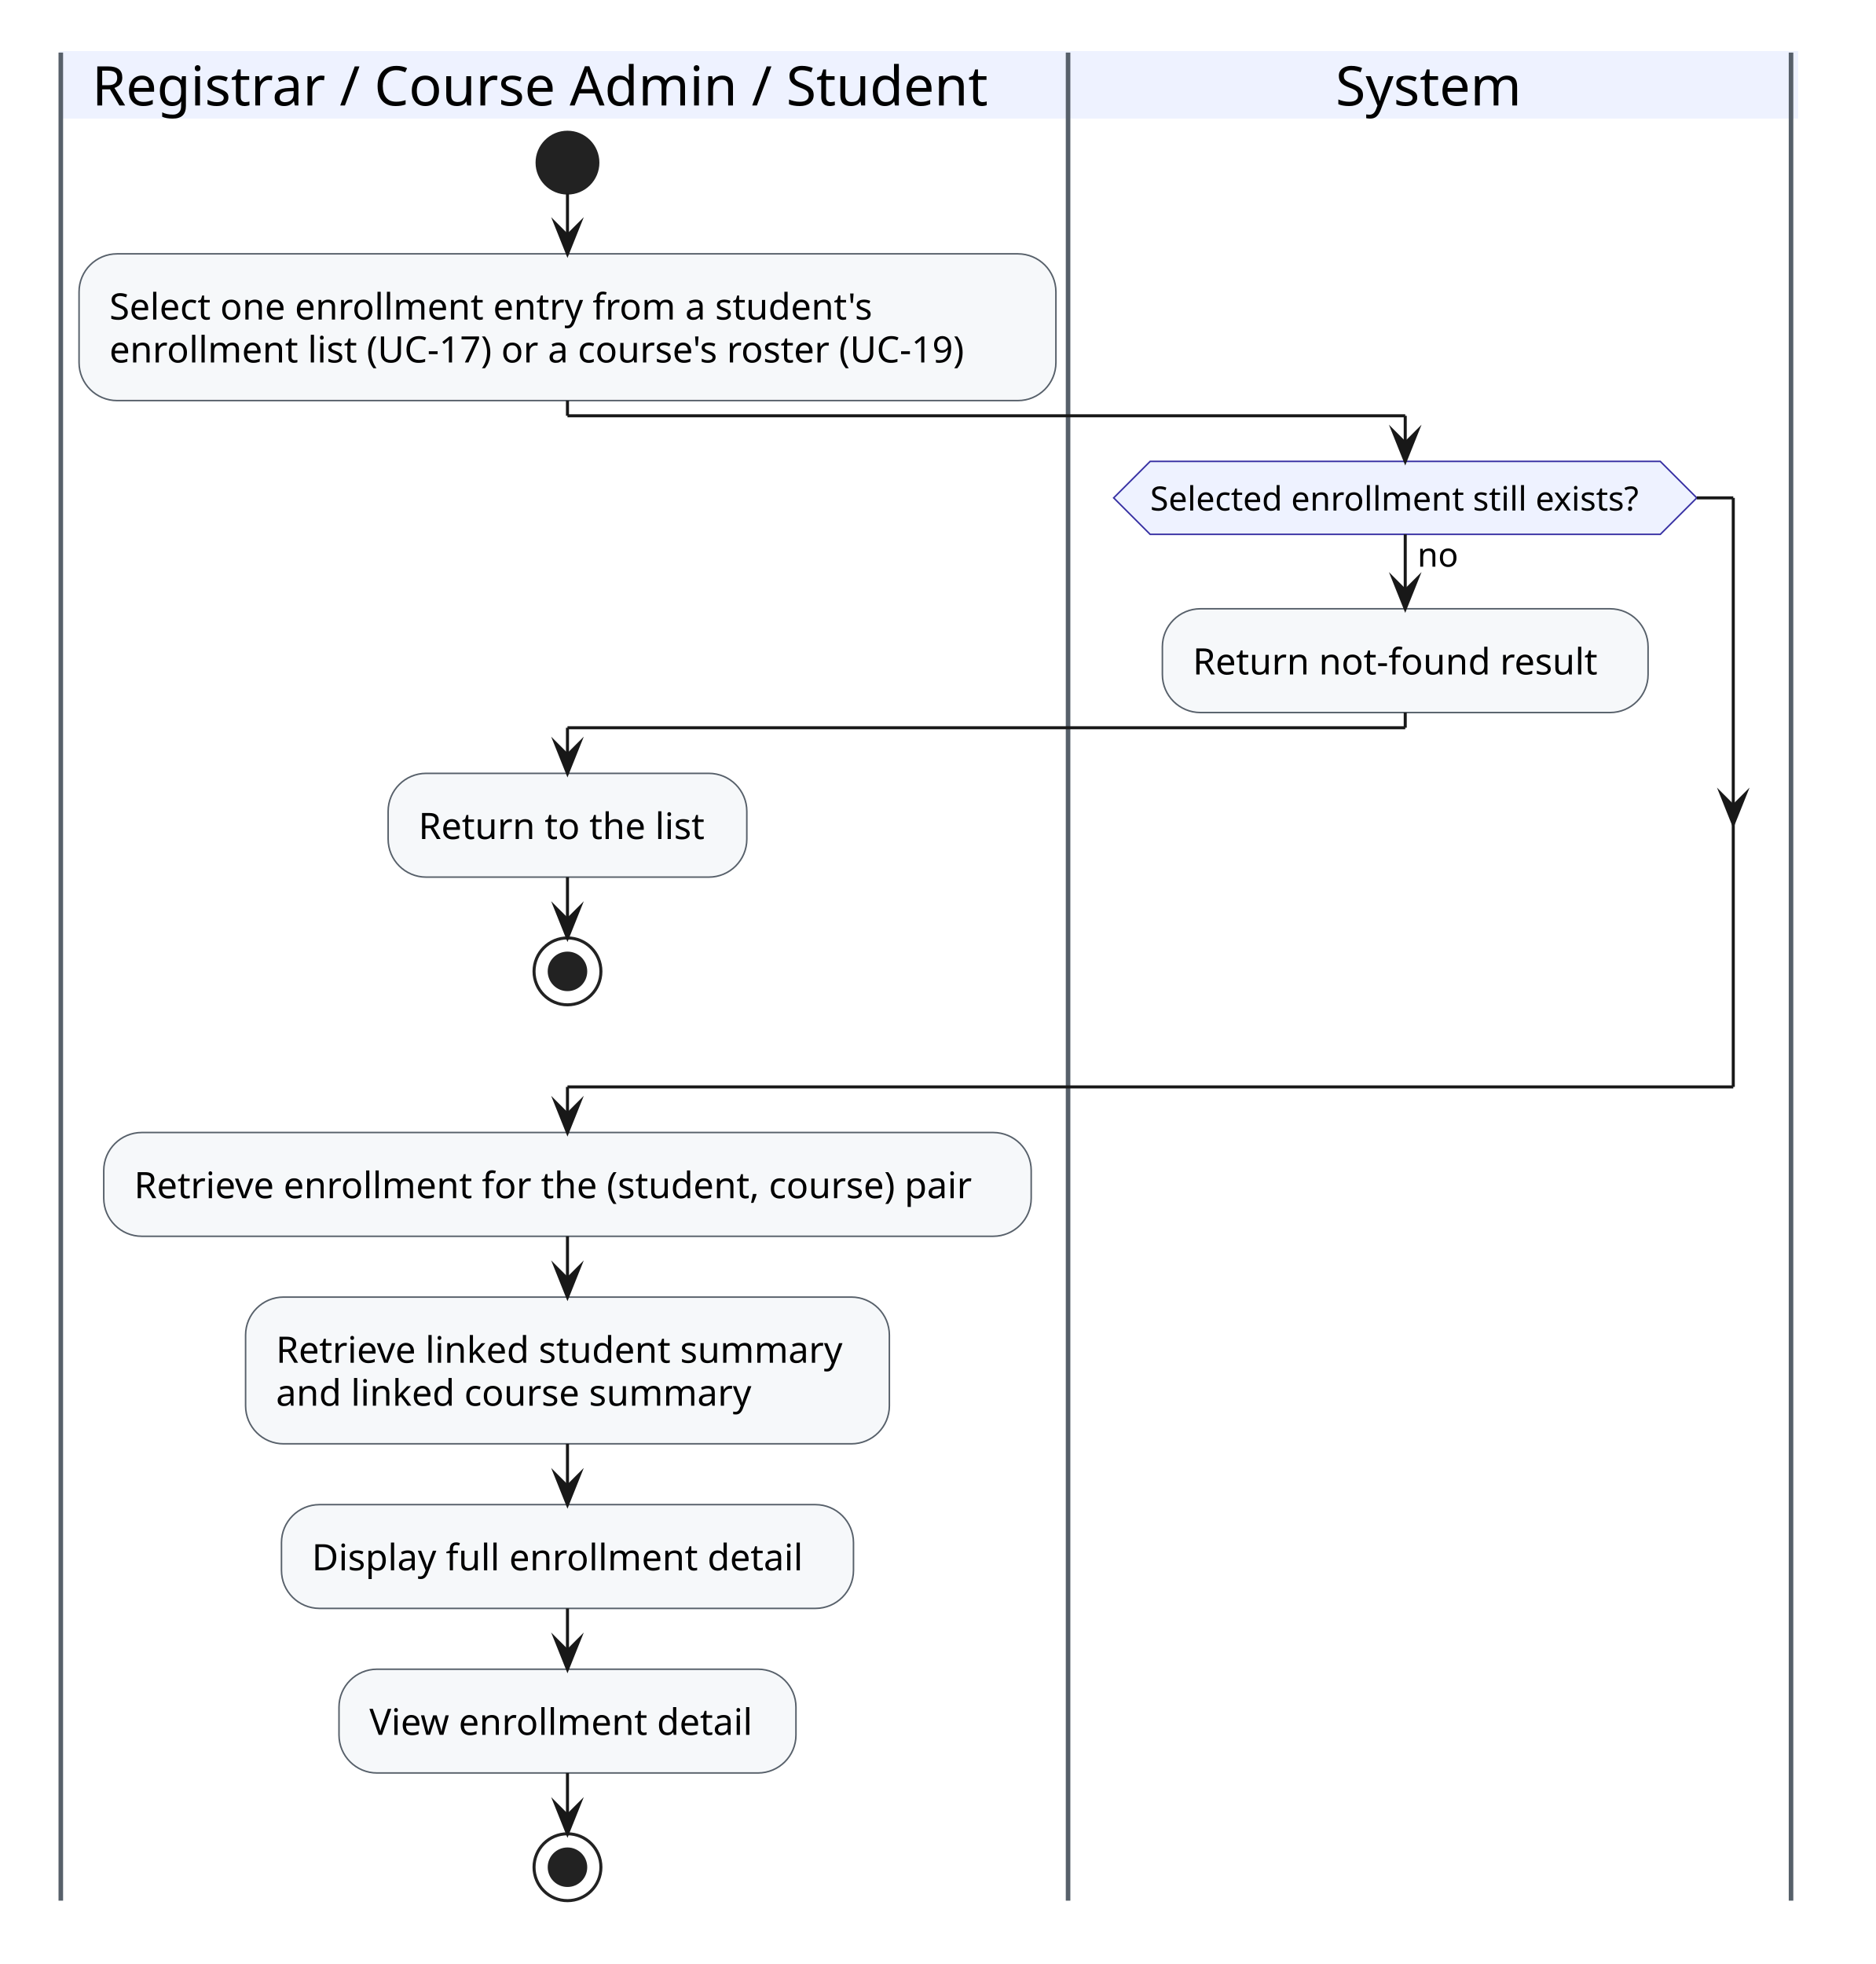
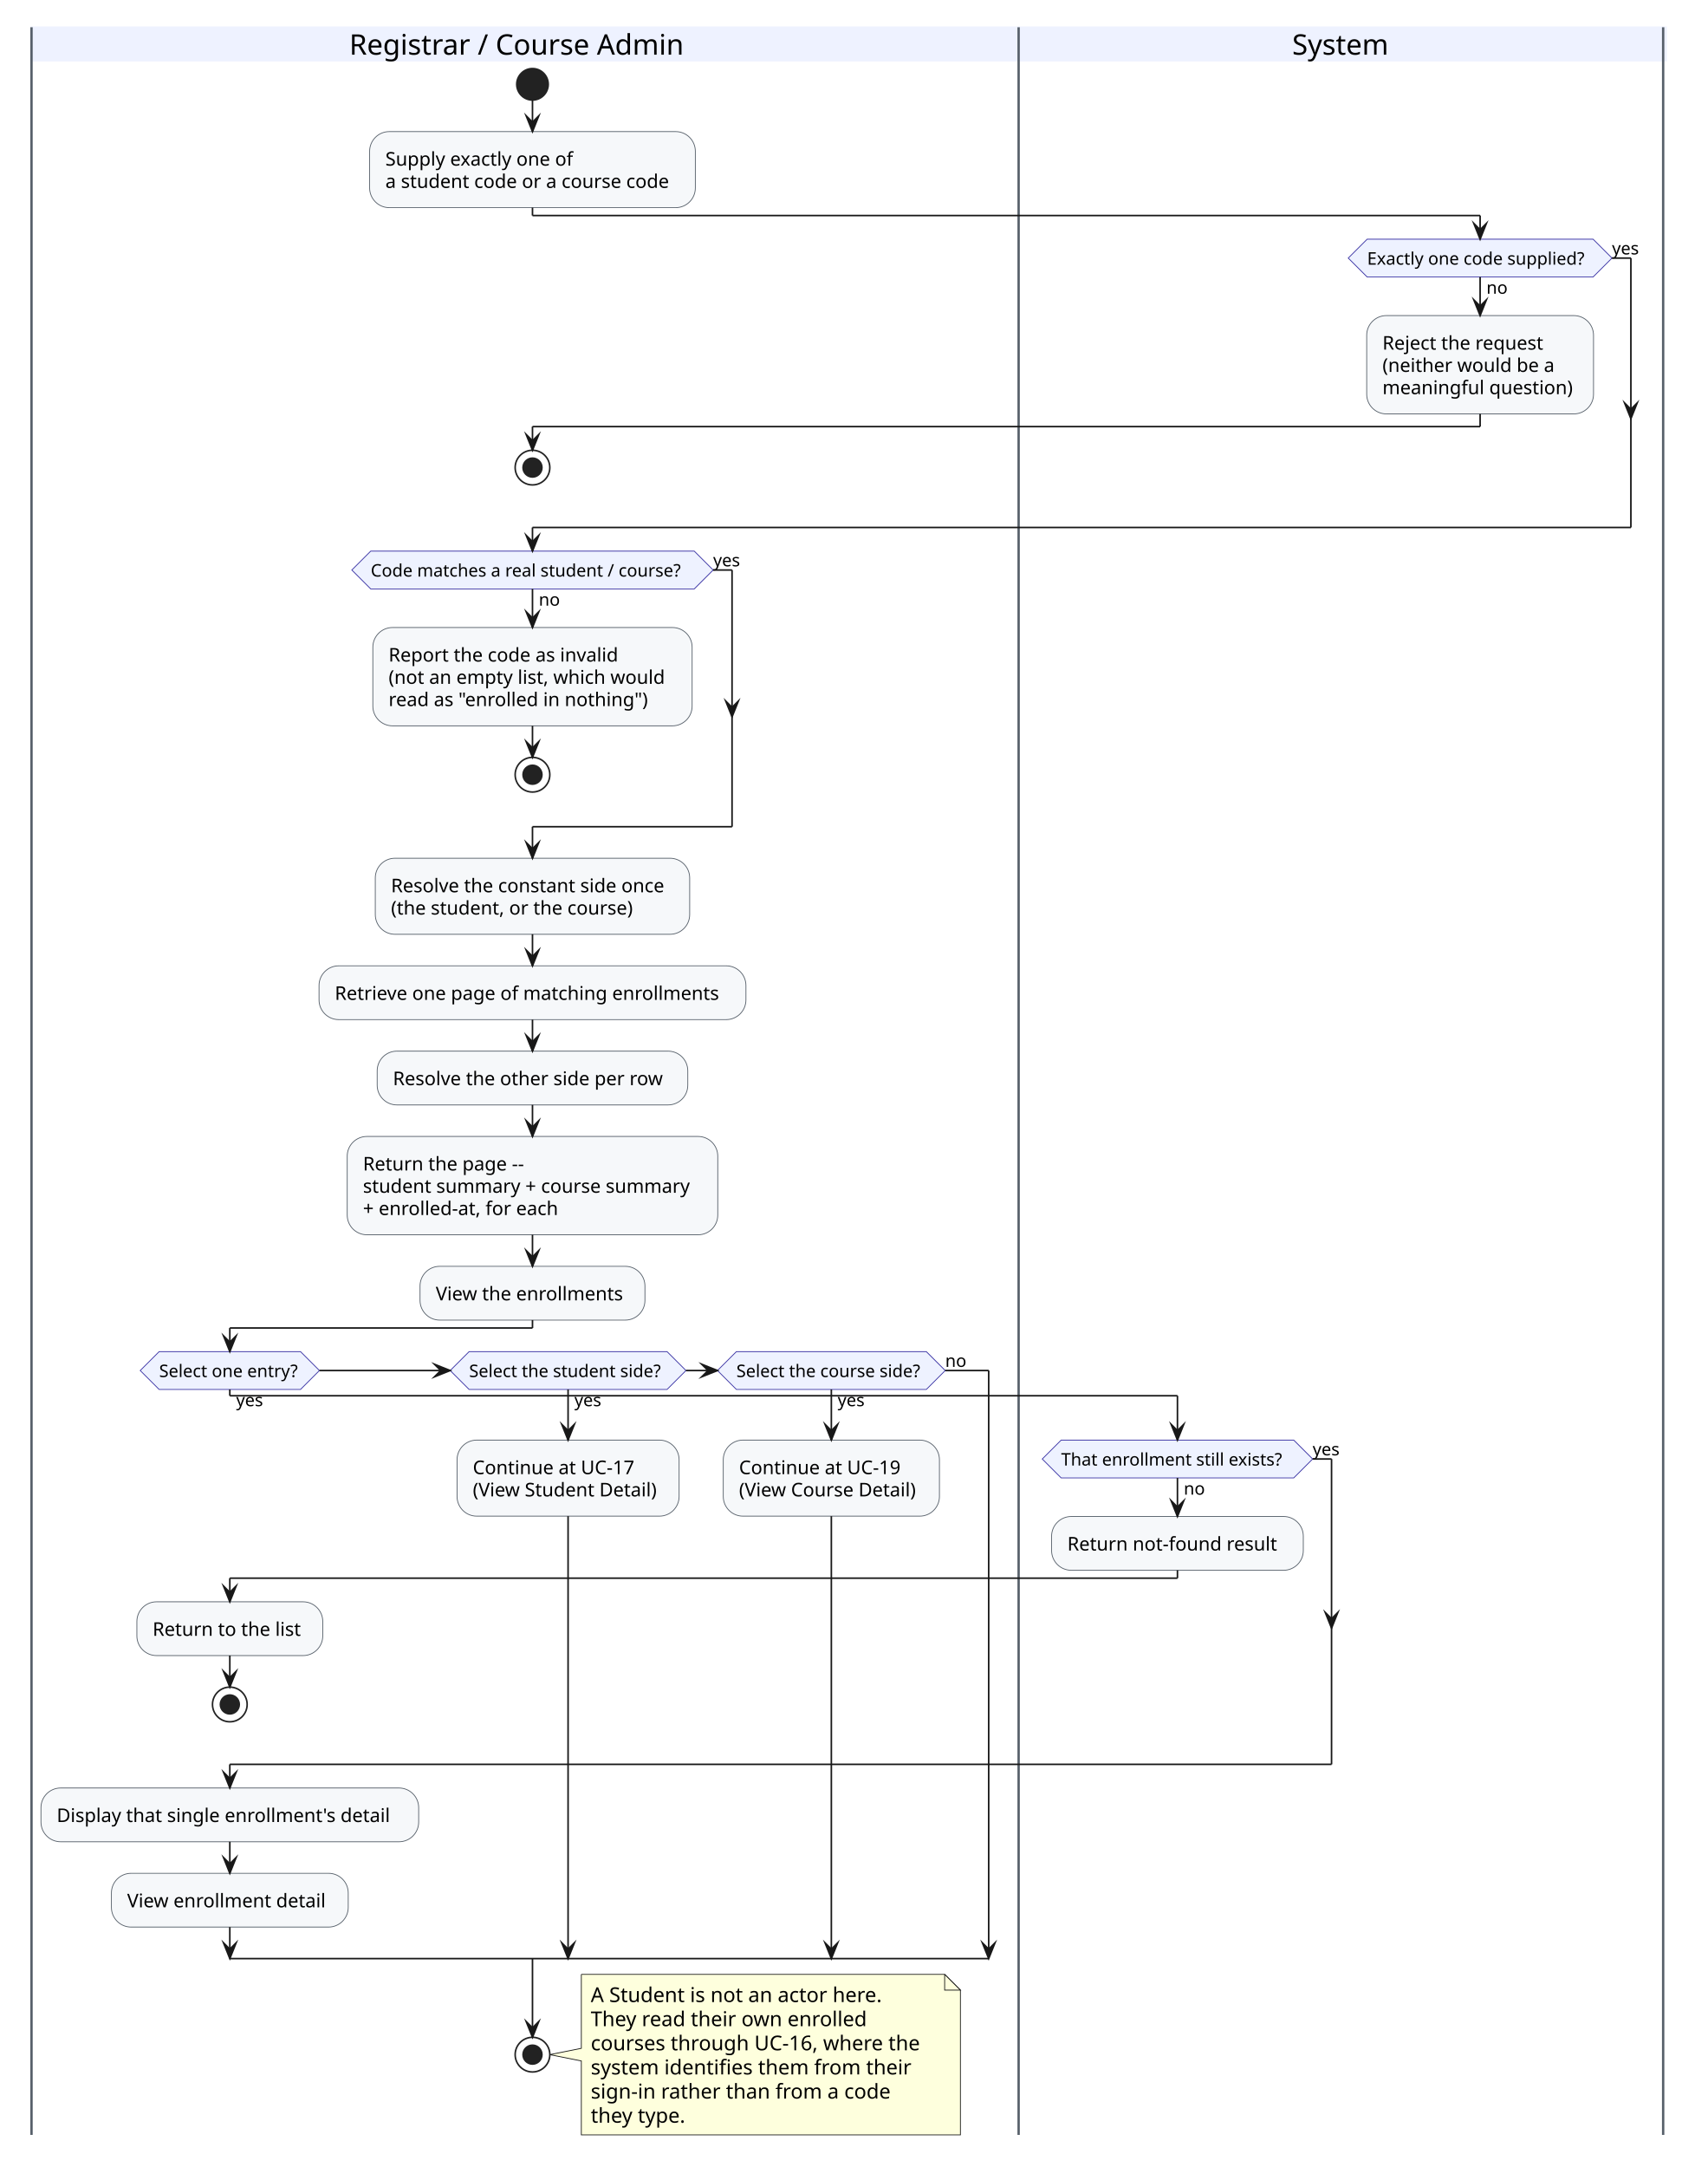
- <svg xmlns="http://www.w3.org/2000/svg" contentStyleType="text/css" data-diagram-type="ACTIVITY" height="646px" preserveAspectRatio="none" style="width:617px;height:646px;" version="1.1" viewBox="0 0 617 646" width="617px" zoomAndPan="magnify">
+ <svg xmlns="http://www.w3.org/2000/svg" contentStyleType="text/css" data-diagram-type="ACTIVITY" height="1375px" preserveAspectRatio="none" style="width:1084px;height:1375px;" version="1.1" viewBox="0 0 1084 1375" width="1084px" zoomAndPan="magnify">
  <defs />
  <g>
-     <rect fill="#EEF2FF" height="21.199" style="stroke:#EEF2FF;stroke-width:1;" width="570.958" x="20" y="17.297" />
-     <ellipse cx="186.656" cy="53.496" fill="#222222" rx="10" ry="10" style="stroke:#222222;stroke-width:1;" />
-     <rect fill="#F6F8FA" height="48.266" rx="12.5" ry="12.5" style="stroke:#57606A;stroke-width:0.5;" width="321.312" x="26" y="83.496" />
-     <text fill="#000000" font-family="sans-serif" font-size="12" lengthAdjust="spacing" textLength="258.815" x="36" y="105.098">Select one enrollment entry from a student's</text>
-     <text fill="#000000" font-family="sans-serif" font-size="12" lengthAdjust="spacing" textLength="301.312" x="36" y="119.231">enrollment list (UC-17) or a course's roster (UC-19)</text>
-     <rect fill="#F6F8FA" height="34.133" rx="12.5" ry="12.5" style="stroke:#57606A;stroke-width:0.5;" width="117.981" x="127.666" y="254.372" />
-     <text fill="#000000" font-family="sans-serif" font-size="12" lengthAdjust="spacing" textLength="97.981" x="137.666" y="275.974">Return to the list</text>
-     <ellipse cx="186.656" cy="319.505" fill="none" rx="11" ry="11" style="stroke:#222222;stroke-width:1;" />
-     <ellipse cx="186.656" cy="319.505" fill="#222222" rx="6" ry="6" style="stroke:#222222;stroke-width:1;" />
-     <rect fill="#F6F8FA" height="34.133" rx="12.5" ry="12.5" style="stroke:#57606A;stroke-width:0.5;" width="305.059" x="34.127" y="372.505" />
-     <text fill="#000000" font-family="sans-serif" font-size="12" lengthAdjust="spacing" textLength="285.059" x="44.127" y="394.106">Retrieve enrollment for the (student, course) pair</text>
-     <rect fill="#F6F8FA" height="48.266" rx="12.5" ry="12.5" style="stroke:#57606A;stroke-width:0.5;" width="211.754" x="80.779" y="426.638" />
-     <text fill="#000000" font-family="sans-serif" font-size="12" lengthAdjust="spacing" textLength="191.754" x="90.779" y="448.239">Retrieve linked student summary</text>
-     <text fill="#000000" font-family="sans-serif" font-size="12" lengthAdjust="spacing" textLength="161.109" x="90.779" y="462.372">and linked course summary</text>
-     <rect fill="#F6F8FA" height="34.133" rx="12.5" ry="12.5" style="stroke:#57606A;stroke-width:0.5;" width="188.147" x="92.583" y="494.903" />
-     <text fill="#000000" font-family="sans-serif" font-size="12" lengthAdjust="spacing" textLength="168.147" x="102.583" y="516.505">Display full enrollment detail</text>
-     <rect fill="#F6F8FA" height="34.133" rx="12.5" ry="12.5" style="stroke:#57606A;stroke-width:0.5;" width="150.307" x="111.503" y="549.036" />
-     <text fill="#000000" font-family="sans-serif" font-size="12" lengthAdjust="spacing" textLength="130.307" x="121.503" y="570.638">View enrollment detail</text>
-     <ellipse cx="186.656" cy="614.169" fill="none" rx="11" ry="11" style="stroke:#222222;stroke-width:1;" />
-     <ellipse cx="186.656" cy="614.169" fill="#222222" rx="6" ry="6" style="stroke:#222222;stroke-width:1;" />
-     <line style="stroke:#57606A;stroke-width:1.5;" x1="20" x2="20" y1="17.297" y2="625.169" />
-     <rect fill="#F6F8FA" height="34.133" rx="12.5" ry="12.5" style="stroke:#57606A;stroke-width:0.5;" width="159.758" x="382.333" y="200.239" />
-     <text fill="#000000" font-family="sans-serif" font-size="12" lengthAdjust="spacing" textLength="139.758" x="392.333" y="221.841">Return not-found result</text>
-     <polygon fill="#EEF2FF" points="378.312,151.762,546.111,151.762,558.111,163.762,546.111,175.762,378.312,175.762,366.312,163.762,378.312,151.762" style="stroke:#3730A3;stroke-width:0.5;stroke-linejoin:miter;stroke-miterlimit:10;" />
-     <text fill="#000000" font-family="sans-serif" font-size="11" lengthAdjust="spacing" textLength="13.584" x="466.212" y="186.397">no</text>
-     <text fill="#000000" font-family="sans-serif" font-size="11" lengthAdjust="spacing" textLength="167.798" x="378.312" y="167.919">Selected enrollment still exists?</text>
-     <line style="stroke:#57606A;stroke-width:1.5;" x1="351.312" x2="351.312" y1="17.297" y2="625.169" />
-     <line style="stroke:#57606A;stroke-width:1.5;" x1="589.111" x2="589.111" y1="17.297" y2="625.169" />
-     <line style="stroke:#181818;stroke-width:1;" x1="186.656" x2="186.656" y1="63.496" y2="83.496" />
-     <polygon fill="#181818" points="182.656,73.496,186.656,83.496,190.656,73.496,186.656,77.496" style="stroke:#181818;stroke-width:1;stroke-linejoin:miter;stroke-miterlimit:10;" />
-     <line style="stroke:#181818;stroke-width:1;" x1="186.656" x2="186.656" y1="288.505" y2="308.505" />
-     <polygon fill="#181818" points="182.656,298.505,186.656,308.505,190.656,298.505,186.656,302.505" style="stroke:#181818;stroke-width:1;stroke-linejoin:miter;stroke-miterlimit:10;" />
-     <line style="stroke:#181818;stroke-width:1;" x1="186.656" x2="186.656" y1="406.638" y2="426.638" />
-     <polygon fill="#181818" points="182.656,416.638,186.656,426.638,190.656,416.638,186.656,420.638" style="stroke:#181818;stroke-width:1;stroke-linejoin:miter;stroke-miterlimit:10;" />
-     <line style="stroke:#181818;stroke-width:1;" x1="186.656" x2="186.656" y1="474.903" y2="494.903" />
-     <polygon fill="#181818" points="182.656,484.903,186.656,494.903,190.656,484.903,186.656,488.903" style="stroke:#181818;stroke-width:1;stroke-linejoin:miter;stroke-miterlimit:10;" />
-     <line style="stroke:#181818;stroke-width:1;" x1="186.656" x2="186.656" y1="529.036" y2="549.036" />
-     <polygon fill="#181818" points="182.656,539.036,186.656,549.036,190.656,539.036,186.656,543.036" style="stroke:#181818;stroke-width:1;stroke-linejoin:miter;stroke-miterlimit:10;" />
-     <line style="stroke:#181818;stroke-width:1;" x1="186.656" x2="186.656" y1="583.169" y2="603.169" />
-     <polygon fill="#181818" points="182.656,593.169,186.656,603.169,190.656,593.169,186.656,597.169" style="stroke:#181818;stroke-width:1;stroke-linejoin:miter;stroke-miterlimit:10;" />
-     <line style="stroke:#181818;stroke-width:1;" x1="462.212" x2="462.212" y1="175.762" y2="200.239" />
-     <polygon fill="#181818" points="458.212,190.239,462.212,200.239,466.212,190.239,462.212,194.239" style="stroke:#181818;stroke-width:1;stroke-linejoin:miter;stroke-miterlimit:10;" />
-     <line style="stroke:#181818;stroke-width:1;" x1="558.111" x2="570.111" y1="163.762" y2="163.762" />
-     <polygon fill="#181818" points="566.111,261.122,570.111,271.122,574.111,261.122,570.111,265.122" style="stroke:#181818;stroke-width:1;stroke-linejoin:miter;stroke-miterlimit:10;" />
-     <line style="stroke:#181818;stroke-width:1;" x1="570.111" x2="570.111" y1="163.762" y2="357.505" />
-     <line style="stroke:#181818;stroke-width:1;" x1="570.111" x2="186.656" y1="357.505" y2="357.505" />
-     <line style="stroke:#181818;stroke-width:1;" x1="186.656" x2="186.656" y1="357.505" y2="372.505" />
-     <polygon fill="#181818" points="182.656,362.505,186.656,372.505,190.656,362.505,186.656,366.505" style="stroke:#181818;stroke-width:1;stroke-linejoin:miter;stroke-miterlimit:10;" />
-     <line style="stroke:#181818;stroke-width:1;" x1="462.212" x2="462.212" y1="234.372" y2="239.372" />
-     <line style="stroke:#181818;stroke-width:1;" x1="462.212" x2="186.656" y1="239.372" y2="239.372" />
-     <line style="stroke:#181818;stroke-width:1;" x1="186.656" x2="186.656" y1="239.372" y2="254.372" />
-     <polygon fill="#181818" points="182.656,244.372,186.656,254.372,190.656,244.372,186.656,248.372" style="stroke:#181818;stroke-width:1;stroke-linejoin:miter;stroke-miterlimit:10;" />
-     <line style="stroke:#181818;stroke-width:1;" x1="186.656" x2="186.656" y1="131.762" y2="136.762" />
-     <line style="stroke:#181818;stroke-width:1;" x1="186.656" x2="462.212" y1="136.762" y2="136.762" />
-     <line style="stroke:#181818;stroke-width:1;" x1="462.212" x2="462.212" y1="136.762" y2="151.762" />
-     <polygon fill="#181818" points="458.212,141.762,462.212,151.762,466.212,141.762,462.212,145.762" style="stroke:#181818;stroke-width:1;stroke-linejoin:miter;stroke-miterlimit:10;" />
-     <text fill="#000000" font-family="sans-serif" font-size="18" lengthAdjust="spacing" textLength="310.808" x="30.252" y="34.699">Registrar / Course Admin / Student</text>
-     <text fill="#000000" font-family="sans-serif" font-size="18" lengthAdjust="spacing" textLength="61.84" x="439.292" y="34.699">System</text>
+     <rect fill="#EEF2FF" height="21.199" style="stroke:#EEF2FF;stroke-width:1;" width="1037.436" x="20" y="17.297" />
+     <ellipse cx="337.964" cy="53.496" fill="#222222" rx="10" ry="10" style="stroke:#222222;stroke-width:1;" />
+     <rect fill="#F6F8FA" height="48.266" rx="12.5" ry="12.5" style="stroke:#57606A;stroke-width:0.5;" width="206.732" x="234.597" y="83.496" />
+     <text fill="#000000" font-family="sans-serif" font-size="12" lengthAdjust="spacing" textLength="124.477" x="244.597" y="105.098">Supply exactly one of</text>
+     <text fill="#000000" font-family="sans-serif" font-size="12" lengthAdjust="spacing" textLength="186.732" x="244.597" y="119.231">a student code or a course code</text>
+     <ellipse cx="337.964" cy="296.688" fill="none" rx="11" ry="11" style="stroke:#222222;stroke-width:1;" />
+     <ellipse cx="337.964" cy="296.688" fill="#222222" rx="6" ry="6" style="stroke:#222222;stroke-width:1;" />
+     <rect fill="#F6F8FA" height="62.398" rx="12.5" ry="12.5" style="stroke:#57606A;stroke-width:0.5;" width="202.648" x="236.639" y="398.166" />
+     <text fill="#000000" font-family="sans-serif" font-size="12" lengthAdjust="spacing" textLength="151.148" x="246.639" y="419.768">Report the code as invalid</text>
+     <text fill="#000000" font-family="sans-serif" font-size="12" lengthAdjust="spacing" textLength="182.648" x="246.639" y="433.9">(not an empty list, which would</text>
+     <text fill="#000000" font-family="sans-serif" font-size="12" lengthAdjust="spacing" textLength="170.232" x="246.639" y="448.033">read as "enrolled in nothing")</text>
+     <ellipse cx="337.964" cy="491.565" fill="none" rx="11" ry="11" style="stroke:#222222;stroke-width:1;" />
+     <ellipse cx="337.964" cy="491.565" fill="#222222" rx="6" ry="6" style="stroke:#222222;stroke-width:1;" />
+     <polygon fill="#EEF2FF" points="235.303,349.688,440.624,349.688,452.624,361.688,440.624,373.688,235.303,373.688,223.303,361.688,235.303,349.688" style="stroke:#3730A3;stroke-width:0.5;stroke-linejoin:miter;stroke-miterlimit:10;" />
+     <text fill="#000000" font-family="sans-serif" font-size="11" lengthAdjust="spacing" textLength="13.584" x="341.964" y="384.323">no</text>
+     <text fill="#000000" font-family="sans-serif" font-size="11" lengthAdjust="spacing" textLength="205.321" x="235.303" y="365.846">Code matches a real student / course?</text>
+     <text fill="#000000" font-family="sans-serif" font-size="11" lengthAdjust="spacing" textLength="17.483" x="452.624" y="359.368">yes</text>
+     <rect fill="#F6F8FA" height="48.266" rx="12.5" ry="12.5" style="stroke:#57606A;stroke-width:0.5;" width="199.543" x="238.192" y="544.564" />
+     <text fill="#000000" font-family="sans-serif" font-size="12" lengthAdjust="spacing" textLength="179.543" x="248.192" y="566.166">Resolve the constant side once</text>
+     <text fill="#000000" font-family="sans-serif" font-size="12" lengthAdjust="spacing" textLength="159.217" x="248.192" y="580.299">(the student, or the course)</text>
+     <rect fill="#F6F8FA" height="34.133" rx="12.5" ry="12.5" style="stroke:#57606A;stroke-width:0.5;" width="270.945" x="202.491" y="612.83" />
+     <text fill="#000000" font-family="sans-serif" font-size="12" lengthAdjust="spacing" textLength="250.945" x="212.491" y="634.432">Retrieve one page of matching enrollments</text>
+     <rect fill="#F6F8FA" height="34.133" rx="12.5" ry="12.5" style="stroke:#57606A;stroke-width:0.5;" width="197.135" x="239.396" y="666.963" />
+     <text fill="#000000" font-family="sans-serif" font-size="12" lengthAdjust="spacing" textLength="177.135" x="249.396" y="688.564">Resolve the other side per row</text>
+     <rect fill="#F6F8FA" height="62.398" rx="12.5" ry="12.5" style="stroke:#57606A;stroke-width:0.5;" width="235.185" x="220.371" y="721.096" />
+     <text fill="#000000" font-family="sans-serif" font-size="12" lengthAdjust="spacing" textLength="110.812" x="230.371" y="742.697">Return the page --</text>
+     <text fill="#000000" font-family="sans-serif" font-size="12" lengthAdjust="spacing" textLength="215.185" x="230.371" y="756.83">student summary + course summary</text>
+     <text fill="#000000" font-family="sans-serif" font-size="12" lengthAdjust="spacing" textLength="133.975" x="230.371" y="770.963">+ enrolled-at, for each</text>
+     <rect fill="#F6F8FA" height="34.133" rx="12.5" ry="12.5" style="stroke:#57606A;stroke-width:0.5;" width="142.754" x="266.587" y="803.494" />
+     <text fill="#000000" font-family="sans-serif" font-size="12" lengthAdjust="spacing" textLength="122.754" x="276.587" y="825.096">View the enrollments</text>
+     <polygon fill="#EEF2FF" points="100.996,857.627,190.736,857.627,202.736,869.627,190.736,881.627,100.996,881.627,88.996,869.627,100.996,857.627" style="stroke:#3730A3;stroke-width:0.5;stroke-linejoin:miter;stroke-miterlimit:10;" />
+     <text fill="#000000" font-family="sans-serif" font-size="11" lengthAdjust="spacing" textLength="17.483" x="149.866" y="892.262">yes</text>
+     <text fill="#000000" font-family="sans-serif" font-size="11" lengthAdjust="spacing" textLength="89.74" x="100.996" y="873.784">Select one entry?</text>
+     <rect fill="#F6F8FA" height="34.133" rx="12.5" ry="12.5" style="stroke:#57606A;stroke-width:0.5;" width="117.981" x="86.876" y="1016.372" />
+     <text fill="#000000" font-family="sans-serif" font-size="12" lengthAdjust="spacing" textLength="97.981" x="96.876" y="1037.974">Return to the list</text>
+     <ellipse cx="145.866" cy="1081.505" fill="none" rx="11" ry="11" style="stroke:#222222;stroke-width:1;" />
+     <ellipse cx="145.866" cy="1081.505" fill="#222222" rx="6" ry="6" style="stroke:#222222;stroke-width:1;" />
+     <rect fill="#F6F8FA" height="34.133" rx="12.5" ry="12.5" style="stroke:#57606A;stroke-width:0.5;" width="239.732" x="26" y="1134.505" />
+     <text fill="#000000" font-family="sans-serif" font-size="12" lengthAdjust="spacing" textLength="219.732" x="36" y="1156.106">Display that single enrollment's detail</text>
+     <rect fill="#F6F8FA" height="34.133" rx="12.5" ry="12.5" style="stroke:#57606A;stroke-width:0.5;" width="150.307" x="70.713" y="1188.638" />
+     <text fill="#000000" font-family="sans-serif" font-size="12" lengthAdjust="spacing" textLength="130.307" x="80.713" y="1210.239">View enrollment detail</text>
+     <polygon fill="#EEF2FF" points="297.732,857.627,423.373,857.627,435.373,869.627,423.373,881.627,297.732,881.627,285.732,869.627,297.732,857.627" style="stroke:#3730A3;stroke-width:0.5;stroke-linejoin:miter;stroke-miterlimit:10;" />
+     <text fill="#000000" font-family="sans-serif" font-size="11" lengthAdjust="spacing" textLength="17.483" x="364.553" y="892.262">yes</text>
+     <text fill="#000000" font-family="sans-serif" font-size="11" lengthAdjust="spacing" textLength="125.641" x="297.732" y="873.784">Select the student side?</text>
+     <rect fill="#F6F8FA" height="48.266" rx="12.5" ry="12.5" style="stroke:#57606A;stroke-width:0.5;" width="140.943" x="290.081" y="913.762" />
+     <text fill="#000000" font-family="sans-serif" font-size="12" lengthAdjust="spacing" textLength="110.103" x="300.081" y="935.363">Continue at UC-17</text>
+     <text fill="#000000" font-family="sans-serif" font-size="12" lengthAdjust="spacing" textLength="120.943" x="300.081" y="949.496">(View Student Detail)</text>
+     <polygon fill="#EEF2FF" points="467.373,857.627,587.927,857.627,599.927,869.627,587.927,881.627,467.373,881.627,455.373,869.627,467.373,857.627" style="stroke:#3730A3;stroke-width:0.5;stroke-linejoin:miter;stroke-miterlimit:10;" />
+     <text fill="#000000" font-family="sans-serif" font-size="11" lengthAdjust="spacing" textLength="17.483" x="531.65" y="892.262">yes</text>
+     <text fill="#000000" font-family="sans-serif" font-size="11" lengthAdjust="spacing" textLength="120.554" x="467.373" y="873.784">Select the course side?</text>
+     <text fill="#000000" font-family="sans-serif" font-size="11" lengthAdjust="spacing" textLength="13.584" x="599.927" y="867.307">no</text>
+     <rect fill="#F6F8FA" height="48.266" rx="12.5" ry="12.5" style="stroke:#57606A;stroke-width:0.5;" width="137.205" x="459.048" y="913.762" />
+     <text fill="#000000" font-family="sans-serif" font-size="12" lengthAdjust="spacing" textLength="110.103" x="469.048" y="935.363">Continue at UC-19</text>
+     <text fill="#000000" font-family="sans-serif" font-size="12" lengthAdjust="spacing" textLength="117.205" x="469.048" y="949.496">(View Course Detail)</text>
+     <path d="M368.964,1252.771 L368.964,1299.702 L348.964,1303.702 L368.964,1307.702 L368.964,1354.634 A0,0 0 0 0 368.964,1354.634 L609.561,1354.634 A0,0 0 0 0 609.561,1354.634 L609.561,1262.771 L599.561,1252.771 L368.964,1252.771 A0,0 0 0 0 368.964,1252.771" fill="#FEFFDD" style="stroke:#181818;stroke-width:0.5;" />
+     <path d="M599.561,1252.771 L599.561,1262.771 L609.561,1262.771 L599.561,1252.771" fill="#FEFFDD" style="stroke:#181818;stroke-width:0.5;" />
+     <text fill="#000000" font-family="sans-serif" font-size="13" lengthAdjust="spacing" textLength="192.474" x="374.964" y="1270.339">A Student is not an actor here.</text>
+     <text fill="#000000" font-family="sans-serif" font-size="13" lengthAdjust="spacing" textLength="181.575" x="374.964" y="1285.649">They read their own enrolled</text>
+     <text fill="#000000" font-family="sans-serif" font-size="13" lengthAdjust="spacing" textLength="219.597" x="374.964" y="1300.96">courses through UC-16, where the</text>
+     <text fill="#000000" font-family="sans-serif" font-size="13" lengthAdjust="spacing" textLength="210.799" x="374.964" y="1316.271">system identifies them from their</text>
+     <text fill="#000000" font-family="sans-serif" font-size="13" lengthAdjust="spacing" textLength="200.11" x="374.964" y="1331.581">sign-in rather than from a code</text>
+     <text fill="#000000" font-family="sans-serif" font-size="13" lengthAdjust="spacing" textLength="62.27" x="374.964" y="1346.892">they type.</text>
+     <ellipse cx="337.964" cy="1303.702" fill="none" rx="11" ry="11" style="stroke:#222222;stroke-width:1;" />
+     <ellipse cx="337.964" cy="1303.702" fill="#222222" rx="6" ry="6" style="stroke:#222222;stroke-width:1;" />
+     <line style="stroke:#57606A;stroke-width:1.5;" x1="20" x2="20" y1="17.297" y2="1354.634" />
+     <rect fill="#F6F8FA" height="62.398" rx="12.5" ry="12.5" style="stroke:#57606A;stroke-width:0.5;" width="143.967" x="867.429" y="200.239" />
+     <text fill="#000000" font-family="sans-serif" font-size="12" lengthAdjust="spacing" textLength="105.346" x="877.429" y="221.841">Reject the request</text>
+     <text fill="#000000" font-family="sans-serif" font-size="12" lengthAdjust="spacing" textLength="112.377" x="877.429" y="235.974">(neither would be a</text>
+     <text fill="#000000" font-family="sans-serif" font-size="12" lengthAdjust="spacing" textLength="123.967" x="877.429" y="250.106">meaningful question)</text>
+     <polygon fill="#EEF2FF" points="867.719,151.762,1011.106,151.762,1023.106,163.762,1011.106,175.762,867.719,175.762,855.719,163.762,867.719,151.762" style="stroke:#3730A3;stroke-width:0.5;stroke-linejoin:miter;stroke-miterlimit:10;" />
+     <text fill="#000000" font-family="sans-serif" font-size="11" lengthAdjust="spacing" textLength="13.584" x="943.412" y="186.397">no</text>
+     <text fill="#000000" font-family="sans-serif" font-size="11" lengthAdjust="spacing" textLength="143.387" x="867.719" y="167.919">Exactly one code supplied?</text>
+     <text fill="#000000" font-family="sans-serif" font-size="11" lengthAdjust="spacing" textLength="17.483" x="1023.106" y="161.441">yes</text>
+     <rect fill="#F6F8FA" height="34.133" rx="12.5" ry="12.5" style="stroke:#57606A;stroke-width:0.5;" width="159.758" x="667.436" y="962.239" />
+     <text fill="#000000" font-family="sans-serif" font-size="12" lengthAdjust="spacing" textLength="139.758" x="677.436" y="983.841">Return not-found result</text>
+     <polygon fill="#EEF2FF" points="673.511,913.762,821.119,913.762,833.119,925.762,821.119,937.762,673.511,937.762,661.511,925.762,673.511,913.762" style="stroke:#3730A3;stroke-width:0.5;stroke-linejoin:miter;stroke-miterlimit:10;" />
+     <text fill="#000000" font-family="sans-serif" font-size="11" lengthAdjust="spacing" textLength="13.584" x="751.315" y="948.396">no</text>
+     <text fill="#000000" font-family="sans-serif" font-size="11" lengthAdjust="spacing" textLength="147.608" x="673.511" y="929.919">That enrollment still exists?</text>
+     <text fill="#000000" font-family="sans-serif" font-size="11" lengthAdjust="spacing" textLength="17.483" x="833.119" y="923.441">yes</text>
+     <line style="stroke:#57606A;stroke-width:1.5;" x1="646.511" x2="646.511" y1="17.297" y2="1354.634" />
+     <line style="stroke:#57606A;stroke-width:1.5;" x1="1055.589" x2="1055.589" y1="17.297" y2="1354.634" />
+     <line style="stroke:#181818;stroke-width:1;" x1="337.964" x2="337.964" y1="63.496" y2="83.496" />
+     <polygon fill="#181818" points="333.964,73.496,337.964,83.496,341.964,73.496,337.964,77.496" style="stroke:#181818;stroke-width:1;stroke-linejoin:miter;stroke-miterlimit:10;" />
+     <line style="stroke:#181818;stroke-width:1;" x1="337.964" x2="337.964" y1="460.565" y2="480.565" />
+     <polygon fill="#181818" points="333.964,470.565,337.964,480.565,341.964,470.565,337.964,474.565" style="stroke:#181818;stroke-width:1;stroke-linejoin:miter;stroke-miterlimit:10;" />
+     <line style="stroke:#181818;stroke-width:1;" x1="337.964" x2="337.964" y1="373.688" y2="398.166" />
+     <polygon fill="#181818" points="333.964,388.166,337.964,398.166,341.964,388.166,337.964,392.166" style="stroke:#181818;stroke-width:1;stroke-linejoin:miter;stroke-miterlimit:10;" />
+     <line style="stroke:#181818;stroke-width:1;" x1="452.624" x2="464.624" y1="361.688" y2="361.688" />
+     <polygon fill="#181818" points="460.624,444.865,464.624,454.865,468.624,444.865,464.624,448.865" style="stroke:#181818;stroke-width:1;stroke-linejoin:miter;stroke-miterlimit:10;" />
+     <line style="stroke:#181818;stroke-width:1;" x1="464.624" x2="464.624" y1="361.688" y2="524.564" />
+     <line style="stroke:#181818;stroke-width:1;" x1="464.624" x2="337.964" y1="524.564" y2="524.564" />
+     <line style="stroke:#181818;stroke-width:1;" x1="337.964" x2="337.964" y1="524.564" y2="544.564" />
+     <polygon fill="#181818" points="333.964,534.564,337.964,544.564,341.964,534.564,337.964,538.564" style="stroke:#181818;stroke-width:1;stroke-linejoin:miter;stroke-miterlimit:10;" />
+     <line style="stroke:#181818;stroke-width:1;" x1="337.964" x2="337.964" y1="592.83" y2="612.83" />
+     <polygon fill="#181818" points="333.964,602.83,337.964,612.83,341.964,602.83,337.964,606.83" style="stroke:#181818;stroke-width:1;stroke-linejoin:miter;stroke-miterlimit:10;" />
+     <line style="stroke:#181818;stroke-width:1;" x1="337.964" x2="337.964" y1="646.963" y2="666.963" />
+     <polygon fill="#181818" points="333.964,656.963,337.964,666.963,341.964,656.963,337.964,660.963" style="stroke:#181818;stroke-width:1;stroke-linejoin:miter;stroke-miterlimit:10;" />
+     <line style="stroke:#181818;stroke-width:1;" x1="337.964" x2="337.964" y1="701.096" y2="721.096" />
+     <polygon fill="#181818" points="333.964,711.096,337.964,721.096,341.964,711.096,337.964,715.096" style="stroke:#181818;stroke-width:1;stroke-linejoin:miter;stroke-miterlimit:10;" />
+     <line style="stroke:#181818;stroke-width:1;" x1="337.964" x2="337.964" y1="783.494" y2="803.494" />
+     <polygon fill="#181818" points="333.964,793.494,337.964,803.494,341.964,793.494,337.964,797.494" style="stroke:#181818;stroke-width:1;stroke-linejoin:miter;stroke-miterlimit:10;" />
+     <line style="stroke:#181818;stroke-width:1;" x1="145.866" x2="145.866" y1="1050.505" y2="1070.505" />
+     <polygon fill="#181818" points="141.866,1060.505,145.866,1070.505,149.866,1060.505,145.866,1064.505" style="stroke:#181818;stroke-width:1;stroke-linejoin:miter;stroke-miterlimit:10;" />
+     <line style="stroke:#181818;stroke-width:1;" x1="145.866" x2="145.866" y1="1168.638" y2="1188.638" />
+     <polygon fill="#181818" points="141.866,1178.638,145.866,1188.638,149.866,1178.638,145.866,1182.638" style="stroke:#181818;stroke-width:1;stroke-linejoin:miter;stroke-miterlimit:10;" />
+     <line style="stroke:#181818;stroke-width:1;" x1="145.866" x2="145.866" y1="1222.771" y2="1242.771" />
+     <polygon fill="#181818" points="141.866,1232.771,145.866,1242.771,149.866,1232.771,145.866,1236.771" style="stroke:#181818;stroke-width:1;stroke-linejoin:miter;stroke-miterlimit:10;" />
+     <line style="stroke:#181818;stroke-width:1;" x1="360.553" x2="360.553" y1="881.627" y2="913.762" />
+     <polygon fill="#181818" points="356.553,903.762,360.553,913.762,364.553,903.762,360.553,907.762" style="stroke:#181818;stroke-width:1;stroke-linejoin:miter;stroke-miterlimit:10;" />
+     <line style="stroke:#181818;stroke-width:1;" x1="360.553" x2="360.553" y1="962.027" y2="1242.771" />
+     <polygon fill="#181818" points="356.553,1232.771,360.553,1242.771,364.553,1232.771,360.553,1236.771" style="stroke:#181818;stroke-width:1;stroke-linejoin:miter;stroke-miterlimit:10;" />
+     <line style="stroke:#181818;stroke-width:1;" x1="527.65" x2="527.65" y1="881.627" y2="913.762" />
+     <polygon fill="#181818" points="523.65,903.762,527.65,913.762,531.65,903.762,527.65,907.762" style="stroke:#181818;stroke-width:1;stroke-linejoin:miter;stroke-miterlimit:10;" />
+     <line style="stroke:#181818;stroke-width:1;" x1="527.65" x2="527.65" y1="962.027" y2="1242.771" />
+     <polygon fill="#181818" points="523.65,1232.771,527.65,1242.771,531.65,1232.771,527.65,1236.771" style="stroke:#181818;stroke-width:1;stroke-linejoin:miter;stroke-miterlimit:10;" />
+     <line style="stroke:#181818;stroke-width:1;" x1="202.736" x2="285.732" y1="869.627" y2="869.627" />
+     <polygon fill="#181818" points="275.732,865.627,285.732,869.627,275.732,873.627,279.732,869.627" style="stroke:#181818;stroke-width:1;stroke-linejoin:miter;stroke-miterlimit:10;" />
+     <line style="stroke:#181818;stroke-width:1;" x1="435.373" x2="455.373" y1="869.627" y2="869.627" />
+     <polygon fill="#181818" points="445.373,865.627,455.373,869.627,445.373,873.627,449.373,869.627" style="stroke:#181818;stroke-width:1;stroke-linejoin:miter;stroke-miterlimit:10;" />
+     <line style="stroke:#181818;stroke-width:1;" x1="337.964" x2="337.964" y1="837.627" y2="842.627" />
+     <line style="stroke:#181818;stroke-width:1;" x1="337.964" x2="145.866" y1="842.627" y2="842.627" />
+     <line style="stroke:#181818;stroke-width:1;" x1="145.866" x2="145.866" y1="842.627" y2="857.627" />
+     <polygon fill="#181818" points="141.866,847.627,145.866,857.627,149.866,847.627,145.866,851.627" style="stroke:#181818;stroke-width:1;stroke-linejoin:miter;stroke-miterlimit:10;" />
+     <line style="stroke:#181818;stroke-width:1;" x1="599.927" x2="627.511" y1="869.627" y2="869.627" />
+     <line style="stroke:#181818;stroke-width:1;" x1="627.511" x2="627.511" y1="869.627" y2="1242.771" />
+     <polygon fill="#181818" points="623.511,1232.771,627.511,1242.771,631.511,1232.771,627.511,1236.771" style="stroke:#181818;stroke-width:1;stroke-linejoin:miter;stroke-miterlimit:10;" />
+     <line style="stroke:#181818;stroke-width:1;" x1="145.866" x2="627.511" y1="1242.771" y2="1242.771" />
+     <line style="stroke:#181818;stroke-width:1;" x1="337.964" x2="337.964" y1="1242.771" y2="1292.702" />
+     <polygon fill="#181818" points="333.964,1282.702,337.964,1292.702,341.964,1282.702,337.964,1286.702" style="stroke:#181818;stroke-width:1;stroke-linejoin:miter;stroke-miterlimit:10;" />
+     <line style="stroke:#181818;stroke-width:1;" x1="939.412" x2="939.412" y1="175.762" y2="200.239" />
+     <polygon fill="#181818" points="935.412,190.239,939.412,200.239,943.412,190.239,939.412,194.239" style="stroke:#181818;stroke-width:1;stroke-linejoin:miter;stroke-miterlimit:10;" />
+     <line style="stroke:#181818;stroke-width:1;" x1="1023.106" x2="1035.106" y1="163.762" y2="163.762" />
+     <polygon fill="#181818" points="1031.106,255.689,1035.106,265.688,1039.106,255.689,1035.106,259.688" style="stroke:#181818;stroke-width:1;stroke-linejoin:miter;stroke-miterlimit:10;" />
+     <line style="stroke:#181818;stroke-width:1;" x1="1035.106" x2="1035.106" y1="163.762" y2="334.688" />
+     <line style="stroke:#181818;stroke-width:1;" x1="1035.106" x2="337.964" y1="334.688" y2="334.688" />
+     <line style="stroke:#181818;stroke-width:1;" x1="337.964" x2="337.964" y1="334.688" y2="349.688" />
+     <polygon fill="#181818" points="333.964,339.688,337.964,349.688,341.964,339.688,337.964,343.688" style="stroke:#181818;stroke-width:1;stroke-linejoin:miter;stroke-miterlimit:10;" />
+     <line style="stroke:#181818;stroke-width:1;" x1="747.315" x2="747.315" y1="937.762" y2="962.239" />
+     <polygon fill="#181818" points="743.315,952.239,747.315,962.239,751.315,952.239,747.315,956.239" style="stroke:#181818;stroke-width:1;stroke-linejoin:miter;stroke-miterlimit:10;" />
+     <line style="stroke:#181818;stroke-width:1;" x1="833.119" x2="845.119" y1="925.762" y2="925.762" />
+     <polygon fill="#181818" points="841.119,1023.122,845.119,1033.122,849.119,1023.122,845.119,1027.122" style="stroke:#181818;stroke-width:1;stroke-linejoin:miter;stroke-miterlimit:10;" />
+     <line style="stroke:#181818;stroke-width:1;" x1="845.119" x2="845.119" y1="925.762" y2="1119.505" />
+     <line style="stroke:#181818;stroke-width:1;" x1="845.119" x2="145.866" y1="1119.505" y2="1119.505" />
+     <line style="stroke:#181818;stroke-width:1;" x1="145.866" x2="145.866" y1="1119.505" y2="1134.505" />
+     <polygon fill="#181818" points="141.866,1124.505,145.866,1134.505,149.866,1124.505,145.866,1128.505" style="stroke:#181818;stroke-width:1;stroke-linejoin:miter;stroke-miterlimit:10;" />
+     <line style="stroke:#181818;stroke-width:1;" x1="939.412" x2="939.412" y1="262.638" y2="270.688" />
+     <line style="stroke:#181818;stroke-width:1;" x1="939.412" x2="337.964" y1="270.688" y2="270.688" />
+     <line style="stroke:#181818;stroke-width:1;" x1="337.964" x2="337.964" y1="270.688" y2="285.688" />
+     <polygon fill="#181818" points="333.964,275.688,337.964,285.688,341.964,275.688,337.964,279.688" style="stroke:#181818;stroke-width:1;stroke-linejoin:miter;stroke-miterlimit:10;" />
+     <line style="stroke:#181818;stroke-width:1;" x1="337.964" x2="337.964" y1="131.762" y2="136.762" />
+     <line style="stroke:#181818;stroke-width:1;" x1="337.964" x2="939.412" y1="136.762" y2="136.762" />
+     <line style="stroke:#181818;stroke-width:1;" x1="939.412" x2="939.412" y1="136.762" y2="151.762" />
+     <polygon fill="#181818" points="935.412,141.762,939.412,151.762,943.412,141.762,939.412,145.762" style="stroke:#181818;stroke-width:1;stroke-linejoin:miter;stroke-miterlimit:10;" />
+     <line style="stroke:#181818;stroke-width:1;" x1="747.315" x2="747.315" y1="996.372" y2="1001.372" />
+     <line style="stroke:#181818;stroke-width:1;" x1="747.315" x2="145.866" y1="1001.372" y2="1001.372" />
+     <line style="stroke:#181818;stroke-width:1;" x1="145.866" x2="145.866" y1="1001.372" y2="1016.372" />
+     <polygon fill="#181818" points="141.866,1006.372,145.866,1016.372,149.866,1006.372,145.866,1010.372" style="stroke:#181818;stroke-width:1;stroke-linejoin:miter;stroke-miterlimit:10;" />
+     <line style="stroke:#181818;stroke-width:1;" x1="145.866" x2="145.866" y1="881.627" y2="885.627" />
+     <line style="stroke:#181818;stroke-width:1;" x1="145.866" x2="747.315" y1="885.627" y2="885.627" />
+     <line style="stroke:#181818;stroke-width:1;" x1="747.315" x2="747.315" y1="885.627" y2="913.762" />
+     <polygon fill="#181818" points="743.315,903.762,747.315,913.762,751.315,903.762,747.315,907.762" style="stroke:#181818;stroke-width:1;stroke-linejoin:miter;stroke-miterlimit:10;" />
+     <text fill="#000000" font-family="sans-serif" font-size="18" lengthAdjust="spacing" textLength="223.119" x="221.696" y="34.699">Registrar / Course Admin</text>
+     <text fill="#000000" font-family="sans-serif" font-size="18" lengthAdjust="spacing" textLength="61.84" x="820.13" y="34.699">System</text>
  </g>
</svg>
